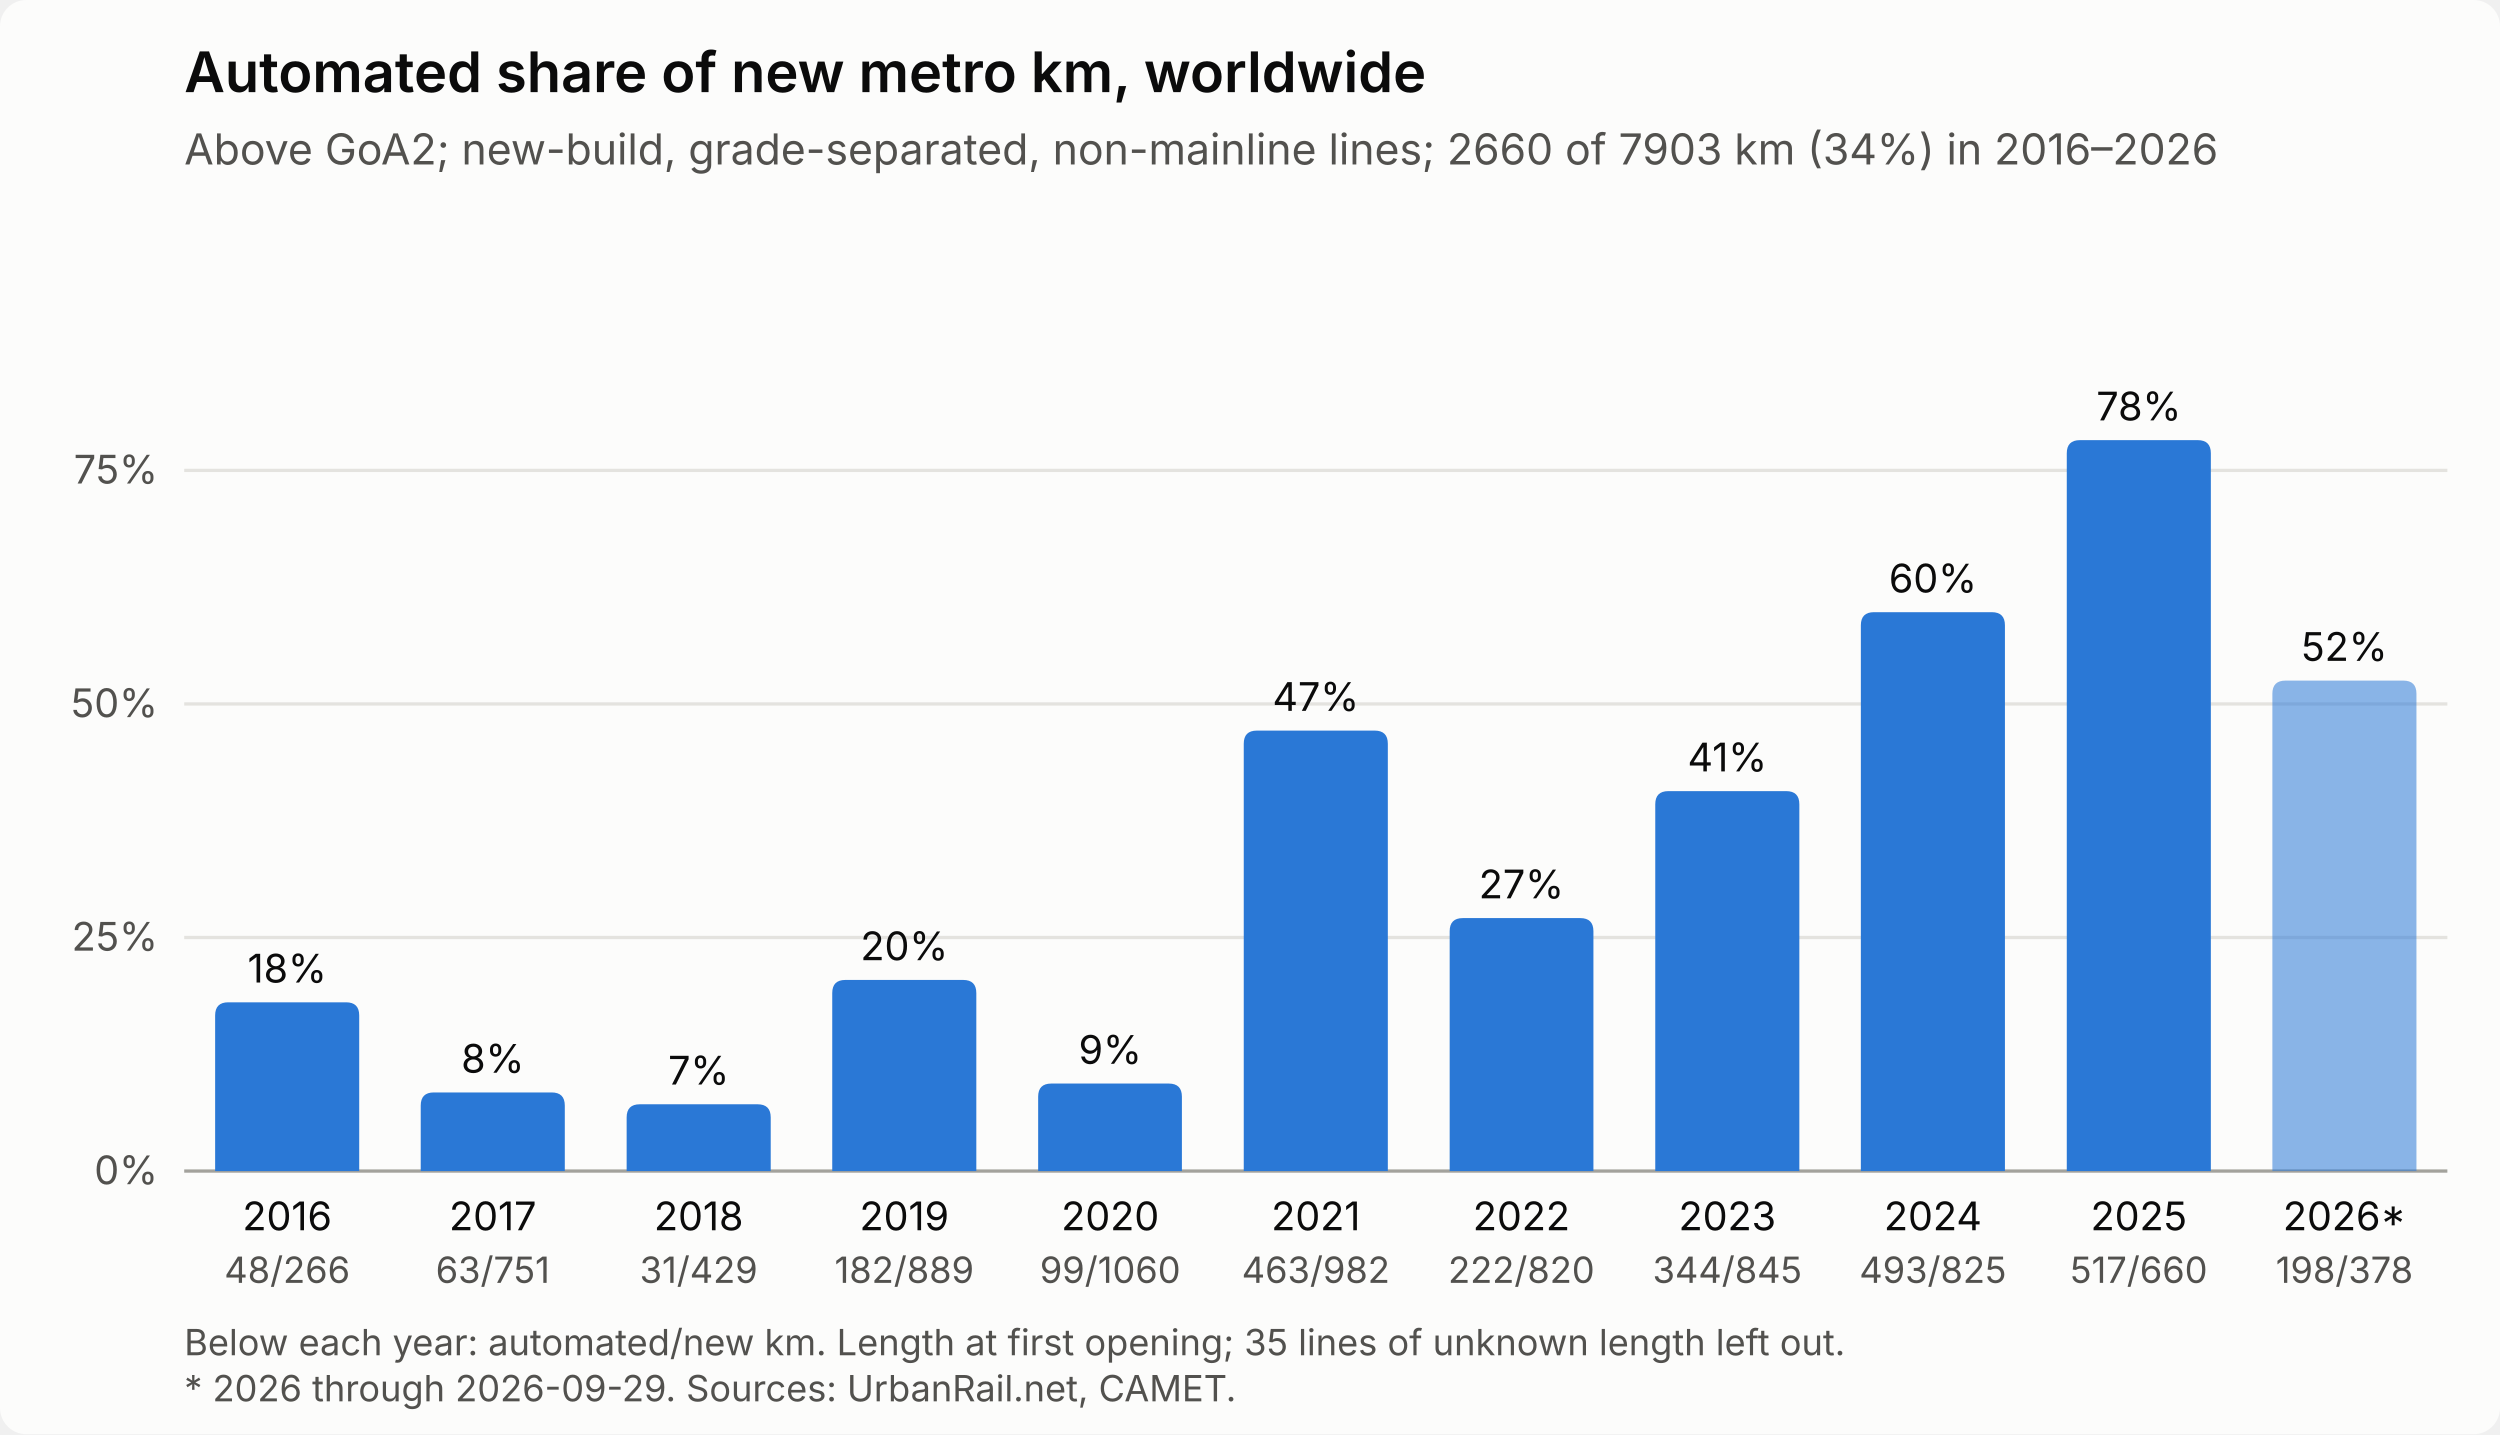
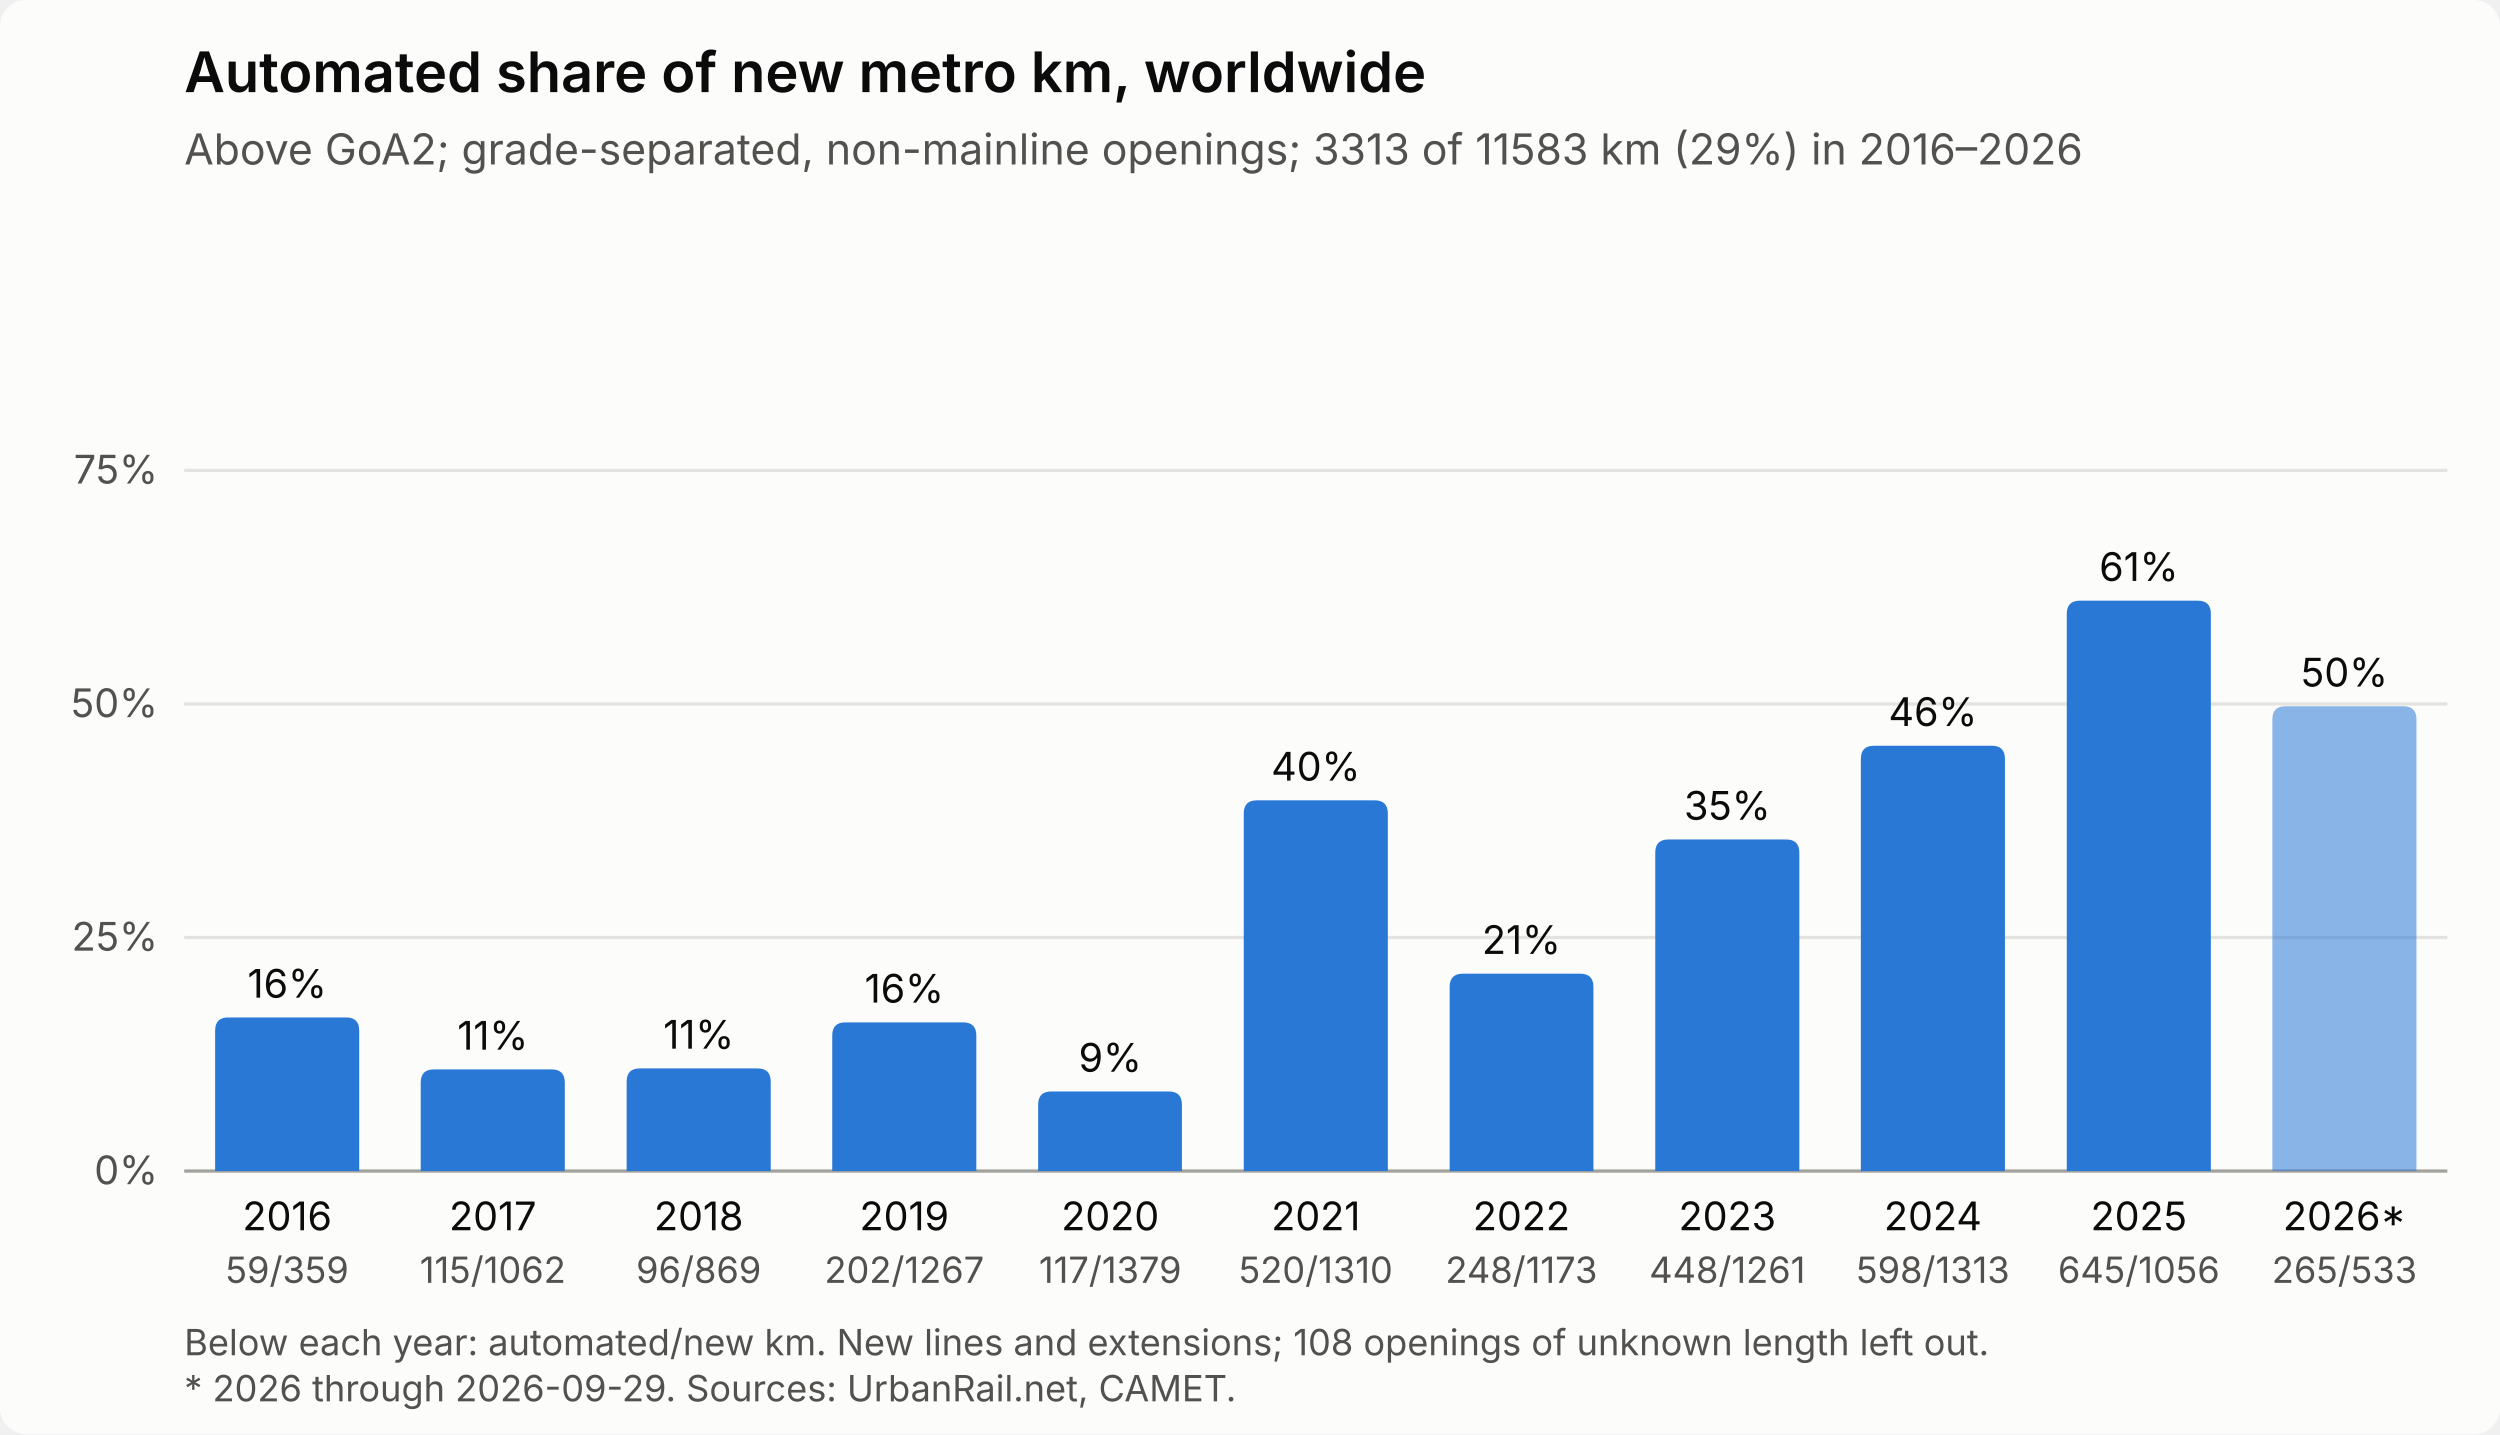
<svg xmlns="http://www.w3.org/2000/svg" viewBox="0 0 760 436" width="760" height="436" role="img" aria-labelledby="t d" font-family="system-ui, -apple-system, Segoe UI, sans-serif">
  <style>
.bg{fill:#fcfcfb}.bar{fill:#2a78d6}.bar.partial{fill-opacity:.55}
.grid{stroke:#e4e3df;stroke-width:1}.axis{stroke:#a3a29c;stroke-width:1}
.t1{fill:#0b0b0b}.t2{fill:#52514e}
@media (prefers-color-scheme: dark){
.bg{fill:#1a1a19}.bar{fill:#3987e5}.grid{stroke:#2e2e2c}.axis{stroke:#5d5c57}
.t1{fill:#ffffff}.t2{fill:#c3c2b7}}
</style>
  <rect class="bg" width="760" height="436" rx="8" />
  <text class="t1" x="56" y="28" font-size="17" font-weight="600">Automated share of new metro km, worldwide</text>
-   <text class="t2" x="56" y="50" font-size="13">Above GoA2; new-build, grade-separated, non-mainline lines; 2660 of 7903 km (34%) in 2016–2026</text>
+   <text class="t2" x="56" y="50" font-size="13">Above GoA2; grade-separated, non-mainline openings; 3313 of 11583 km (29%) in 2016–2026</text>
  <line class="axis" x1="56" x2="744" y1="356.0" y2="356.0" />
  <text class="t2" x="48" y="360.0" font-size="12" text-anchor="end">0%</text>
  <line class="grid" x1="56" x2="744" y1="285.0" y2="285.0" />
  <text class="t2" x="48" y="289.0" font-size="12" text-anchor="end">25%</text>
  <line class="grid" x1="56" x2="744" y1="214.0" y2="214.0" />
  <text class="t2" x="48" y="218.0" font-size="12" text-anchor="end">50%</text>
  <line class="grid" x1="56" x2="744" y1="143.0" y2="143.0" />
  <text class="t2" x="48" y="147.0" font-size="12" text-anchor="end">75%</text>
  <g>
    <rect x="56.0" y="72" width="62.5" height="284" fill="transparent" />
-     <path class="bar" d="M65.4,356.0 V308.7 Q65.4,304.7 69.4,304.7 H105.2 Q109.2,304.7 109.2,308.7 V356.0 Z" />
-     <text class="t1" x="87.3" y="298.7" font-size="12" text-anchor="middle">18%</text>
+     <path class="bar" d="M65.4,356.0 V313.3 Q65.4,309.3 69.4,309.3 H105.2 Q109.2,309.3 109.2,313.3 V356.0 Z" />
+     <text class="t1" x="87.3" y="303.3" font-size="12" text-anchor="middle">16%</text>
  </g>
  <text class="t1" x="87.3" y="374.0" font-size="12" text-anchor="middle">2016</text>
-   <text class="t2" x="87.3" y="390.0" font-size="11" text-anchor="middle">48/266</text>
+   <text class="t2" x="87.3" y="390.0" font-size="11" text-anchor="middle">59/359</text>
  <g>
    <rect x="118.5" y="72" width="62.5" height="284" fill="transparent" />
-     <path class="bar" d="M127.9,356.0 V336.1 Q127.9,332.1 131.9,332.1 H167.7 Q171.7,332.1 171.7,336.1 V356.0 Z" />
-     <text class="t1" x="149.8" y="326.1" font-size="12" text-anchor="middle">8%</text>
+     <path class="bar" d="M127.9,356.0 V329.1 Q127.9,325.1 131.9,325.1 H167.7 Q171.7,325.1 171.7,329.1 V356.0 Z" />
+     <text class="t1" x="149.8" y="319.1" font-size="12" text-anchor="middle">11%</text>
  </g>
  <text class="t1" x="149.8" y="374.0" font-size="12" text-anchor="middle">2017</text>
-   <text class="t2" x="149.8" y="390.0" font-size="11" text-anchor="middle">63/751</text>
+   <text class="t2" x="149.8" y="390.0" font-size="11" text-anchor="middle">115/1062</text>
  <g>
    <rect x="181.1" y="72" width="62.5" height="284" fill="transparent" />
-     <path class="bar" d="M190.5,356.0 V339.7 Q190.5,335.7 194.5,335.7 H230.3 Q234.3,335.7 234.3,339.7 V356.0 Z" />
-     <text class="t1" x="212.4" y="329.7" font-size="12" text-anchor="middle">7%</text>
+     <path class="bar" d="M190.5,356.0 V328.8 Q190.5,324.8 194.5,324.8 H230.3 Q234.3,324.8 234.3,328.8 V356.0 Z" />
+     <text class="t1" x="212.4" y="318.8" font-size="12" text-anchor="middle">11%</text>
  </g>
  <text class="t1" x="212.4" y="374.0" font-size="12" text-anchor="middle">2018</text>
-   <text class="t2" x="212.4" y="390.0" font-size="11" text-anchor="middle">31/429</text>
+   <text class="t2" x="212.4" y="390.0" font-size="11" text-anchor="middle">96/869</text>
  <g>
    <rect x="243.6" y="72" width="62.5" height="284" fill="transparent" />
-     <path class="bar" d="M253.0,356.0 V301.9 Q253.0,297.9 257.0,297.9 H292.8 Q296.8,297.9 296.8,301.9 V356.0 Z" />
-     <text class="t1" x="274.9" y="291.9" font-size="12" text-anchor="middle">20%</text>
+     <path class="bar" d="M253.0,356.0 V314.8 Q253.0,310.8 257.0,310.8 H292.8 Q296.8,310.8 296.8,314.8 V356.0 Z" />
+     <text class="t1" x="274.9" y="304.8" font-size="12" text-anchor="middle">16%</text>
  </g>
  <text class="t1" x="274.9" y="374.0" font-size="12" text-anchor="middle">2019</text>
-   <text class="t2" x="274.9" y="390.0" font-size="11" text-anchor="middle">182/889</text>
+   <text class="t2" x="274.9" y="390.0" font-size="11" text-anchor="middle">202/1267</text>
  <g>
    <rect x="306.2" y="72" width="62.5" height="284" fill="transparent" />
-     <path class="bar" d="M315.6,356.0 V333.4 Q315.6,329.4 319.6,329.4 H355.3 Q359.3,329.4 359.3,333.4 V356.0 Z" />
-     <text class="t1" x="337.5" y="323.4" font-size="12" text-anchor="middle">9%</text>
+     <path class="bar" d="M315.6,356.0 V335.8 Q315.6,331.8 319.6,331.8 H355.3 Q359.3,331.8 359.3,335.8 V356.0 Z" />
+     <text class="t1" x="337.5" y="325.8" font-size="12" text-anchor="middle">9%</text>
  </g>
  <text class="t1" x="337.5" y="374.0" font-size="12" text-anchor="middle">2020</text>
-   <text class="t2" x="337.5" y="390.0" font-size="11" text-anchor="middle">99/1060</text>
+   <text class="t2" x="337.5" y="390.0" font-size="11" text-anchor="middle">117/1379</text>
  <g>
    <rect x="368.7" y="72" width="62.5" height="284" fill="transparent" />
-     <path class="bar" d="M378.1,356.0 V226.1 Q378.1,222.1 382.1,222.1 H417.9 Q421.9,222.1 421.9,226.1 V356.0 Z" />
-     <text class="t1" x="400.0" y="216.1" font-size="12" text-anchor="middle">47%</text>
+     <path class="bar" d="M378.1,356.0 V247.3 Q378.1,243.3 382.1,243.3 H417.9 Q421.9,243.3 421.9,247.3 V356.0 Z" />
+     <text class="t1" x="400.0" y="237.3" font-size="12" text-anchor="middle">40%</text>
  </g>
  <text class="t1" x="400.0" y="374.0" font-size="12" text-anchor="middle">2021</text>
-   <text class="t2" x="400.0" y="390.0" font-size="11" text-anchor="middle">463/982</text>
+   <text class="t2" x="400.0" y="390.0" font-size="11" text-anchor="middle">520/1310</text>
  <g>
    <rect x="431.3" y="72" width="62.5" height="284" fill="transparent" />
-     <path class="bar" d="M440.7,356.0 V283.1 Q440.7,279.1 444.7,279.1 H480.4 Q484.4,279.1 484.4,283.1 V356.0 Z" />
-     <text class="t1" x="462.5" y="273.1" font-size="12" text-anchor="middle">27%</text>
+     <path class="bar" d="M440.7,356.0 V300.0 Q440.7,296.0 444.7,296.0 H480.4 Q484.4,296.0 484.4,300.0 V356.0 Z" />
+     <text class="t1" x="462.5" y="290.0" font-size="12" text-anchor="middle">21%</text>
  </g>
  <text class="t1" x="462.5" y="374.0" font-size="12" text-anchor="middle">2022</text>
-   <text class="t2" x="462.5" y="390.0" font-size="11" text-anchor="middle">222/820</text>
+   <text class="t2" x="462.5" y="390.0" font-size="11" text-anchor="middle">248/1173</text>
  <g>
    <rect x="493.8" y="72" width="62.5" height="284" fill="transparent" />
-     <path class="bar" d="M503.2,356.0 V244.5 Q503.2,240.5 507.2,240.5 H543.0 Q547.0,240.5 547.0,244.5 V356.0 Z" />
-     <text class="t1" x="525.1" y="234.5" font-size="12" text-anchor="middle">41%</text>
+     <path class="bar" d="M503.2,356.0 V259.2 Q503.2,255.2 507.2,255.2 H543.0 Q547.0,255.2 547.0,259.2 V356.0 Z" />
+     <text class="t1" x="525.1" y="249.2" font-size="12" text-anchor="middle">35%</text>
  </g>
  <text class="t1" x="525.1" y="374.0" font-size="12" text-anchor="middle">2023</text>
-   <text class="t2" x="525.1" y="390.0" font-size="11" text-anchor="middle">344/845</text>
+   <text class="t2" x="525.1" y="390.0" font-size="11" text-anchor="middle">448/1261</text>
  <g>
    <rect x="556.4" y="72" width="62.5" height="284" fill="transparent" />
-     <path class="bar" d="M565.7,356.0 V190.1 Q565.7,186.1 569.7,186.1 H605.5 Q609.5,186.1 609.5,190.1 V356.0 Z" />
-     <text class="t1" x="587.6" y="180.1" font-size="12" text-anchor="middle">60%</text>
+     <path class="bar" d="M565.7,356.0 V230.7 Q565.7,226.7 569.7,226.7 H605.5 Q609.5,226.7 609.5,230.7 V356.0 Z" />
+     <text class="t1" x="587.6" y="220.7" font-size="12" text-anchor="middle">46%</text>
  </g>
  <text class="t1" x="587.6" y="374.0" font-size="12" text-anchor="middle">2024</text>
-   <text class="t2" x="587.6" y="390.0" font-size="11" text-anchor="middle">493/825</text>
+   <text class="t2" x="587.6" y="390.0" font-size="11" text-anchor="middle">598/1313</text>
  <g>
    <rect x="618.9" y="72" width="62.5" height="284" fill="transparent" />
-     <path class="bar" d="M628.3,356.0 V137.8 Q628.3,133.8 632.3,133.8 H668.1 Q672.1,133.8 672.1,137.8 V356.0 Z" />
-     <text class="t1" x="650.2" y="127.8" font-size="12" text-anchor="middle">78%</text>
+     <path class="bar" d="M628.3,356.0 V186.6 Q628.3,182.6 632.3,182.6 H668.1 Q672.1,182.6 672.1,186.6 V356.0 Z" />
+     <text class="t1" x="650.2" y="176.6" font-size="12" text-anchor="middle">61%</text>
  </g>
  <text class="t1" x="650.2" y="374.0" font-size="12" text-anchor="middle">2025</text>
-   <text class="t2" x="650.2" y="390.0" font-size="11" text-anchor="middle">517/660</text>
+   <text class="t2" x="650.2" y="390.0" font-size="11" text-anchor="middle">645/1056</text>
  <g>
    <rect x="681.5" y="72" width="62.5" height="284" fill="transparent" />
-     <path class="bar partial" d="M690.8,356.0 V210.9 Q690.8,206.9 694.8,206.9 H730.6 Q734.6,206.9 734.6,210.9 V356.0 Z" />
-     <text class="t1" x="712.7" y="200.9" font-size="12" text-anchor="middle">52%</text>
+     <path class="bar partial" d="M690.8,356.0 V218.7 Q690.8,214.7 694.8,214.7 H730.6 Q734.6,214.7 734.6,218.7 V356.0 Z" />
+     <text class="t1" x="712.7" y="208.7" font-size="12" text-anchor="middle">50%</text>
  </g>
  <text class="t1" x="712.7" y="374.0" font-size="12" text-anchor="middle">2026*</text>
-   <text class="t2" x="712.7" y="390.0" font-size="11" text-anchor="middle">198/378</text>
-   <text class="t2" x="56" y="412" font-size="11">Below each year: automated/new km. Length at first opening; 35 lines of unknown length left out.</text>
+   <text class="t2" x="712.7" y="390.0" font-size="11" text-anchor="middle">265/533</text>
+   <text class="t2" x="56" y="412" font-size="11">Below each year: automated/new km. New lines and extensions; 108 openings of unknown length left out.</text>
  <text class="t2" x="56" y="426" font-size="11">* 2026 through 2026-09-29. Sources: UrbanRail.net, CAMET.</text>
</svg>
